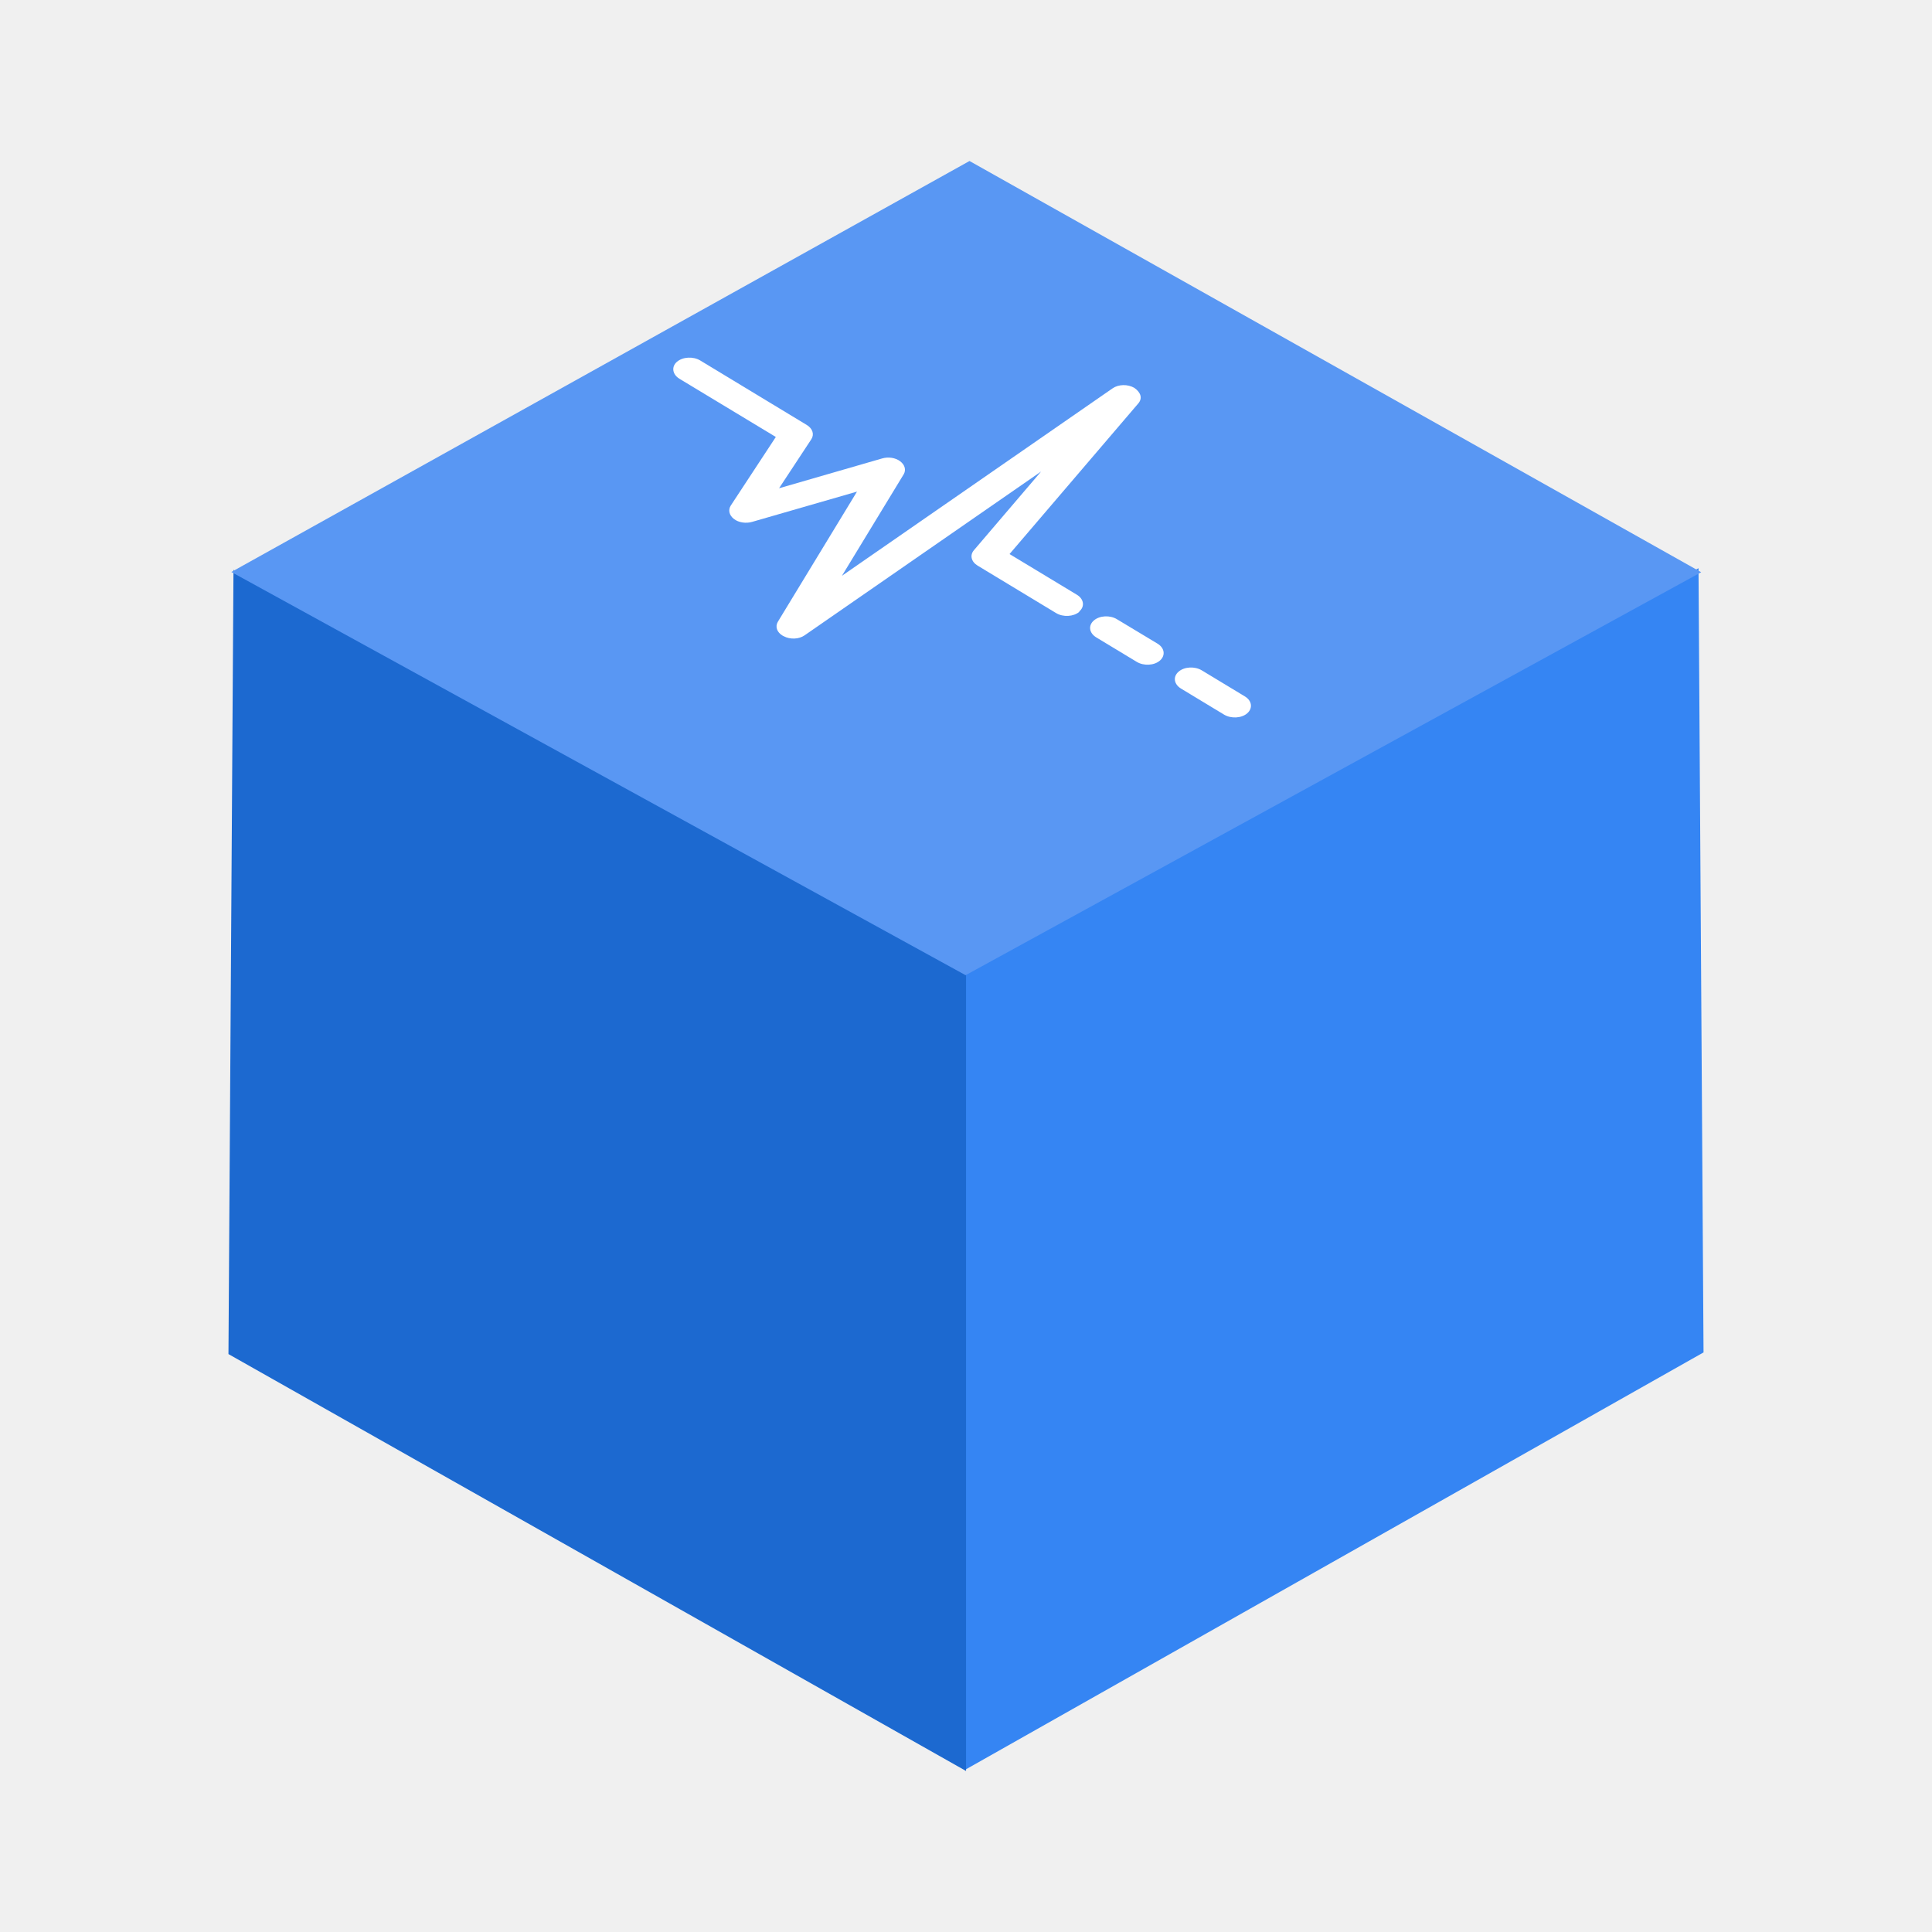
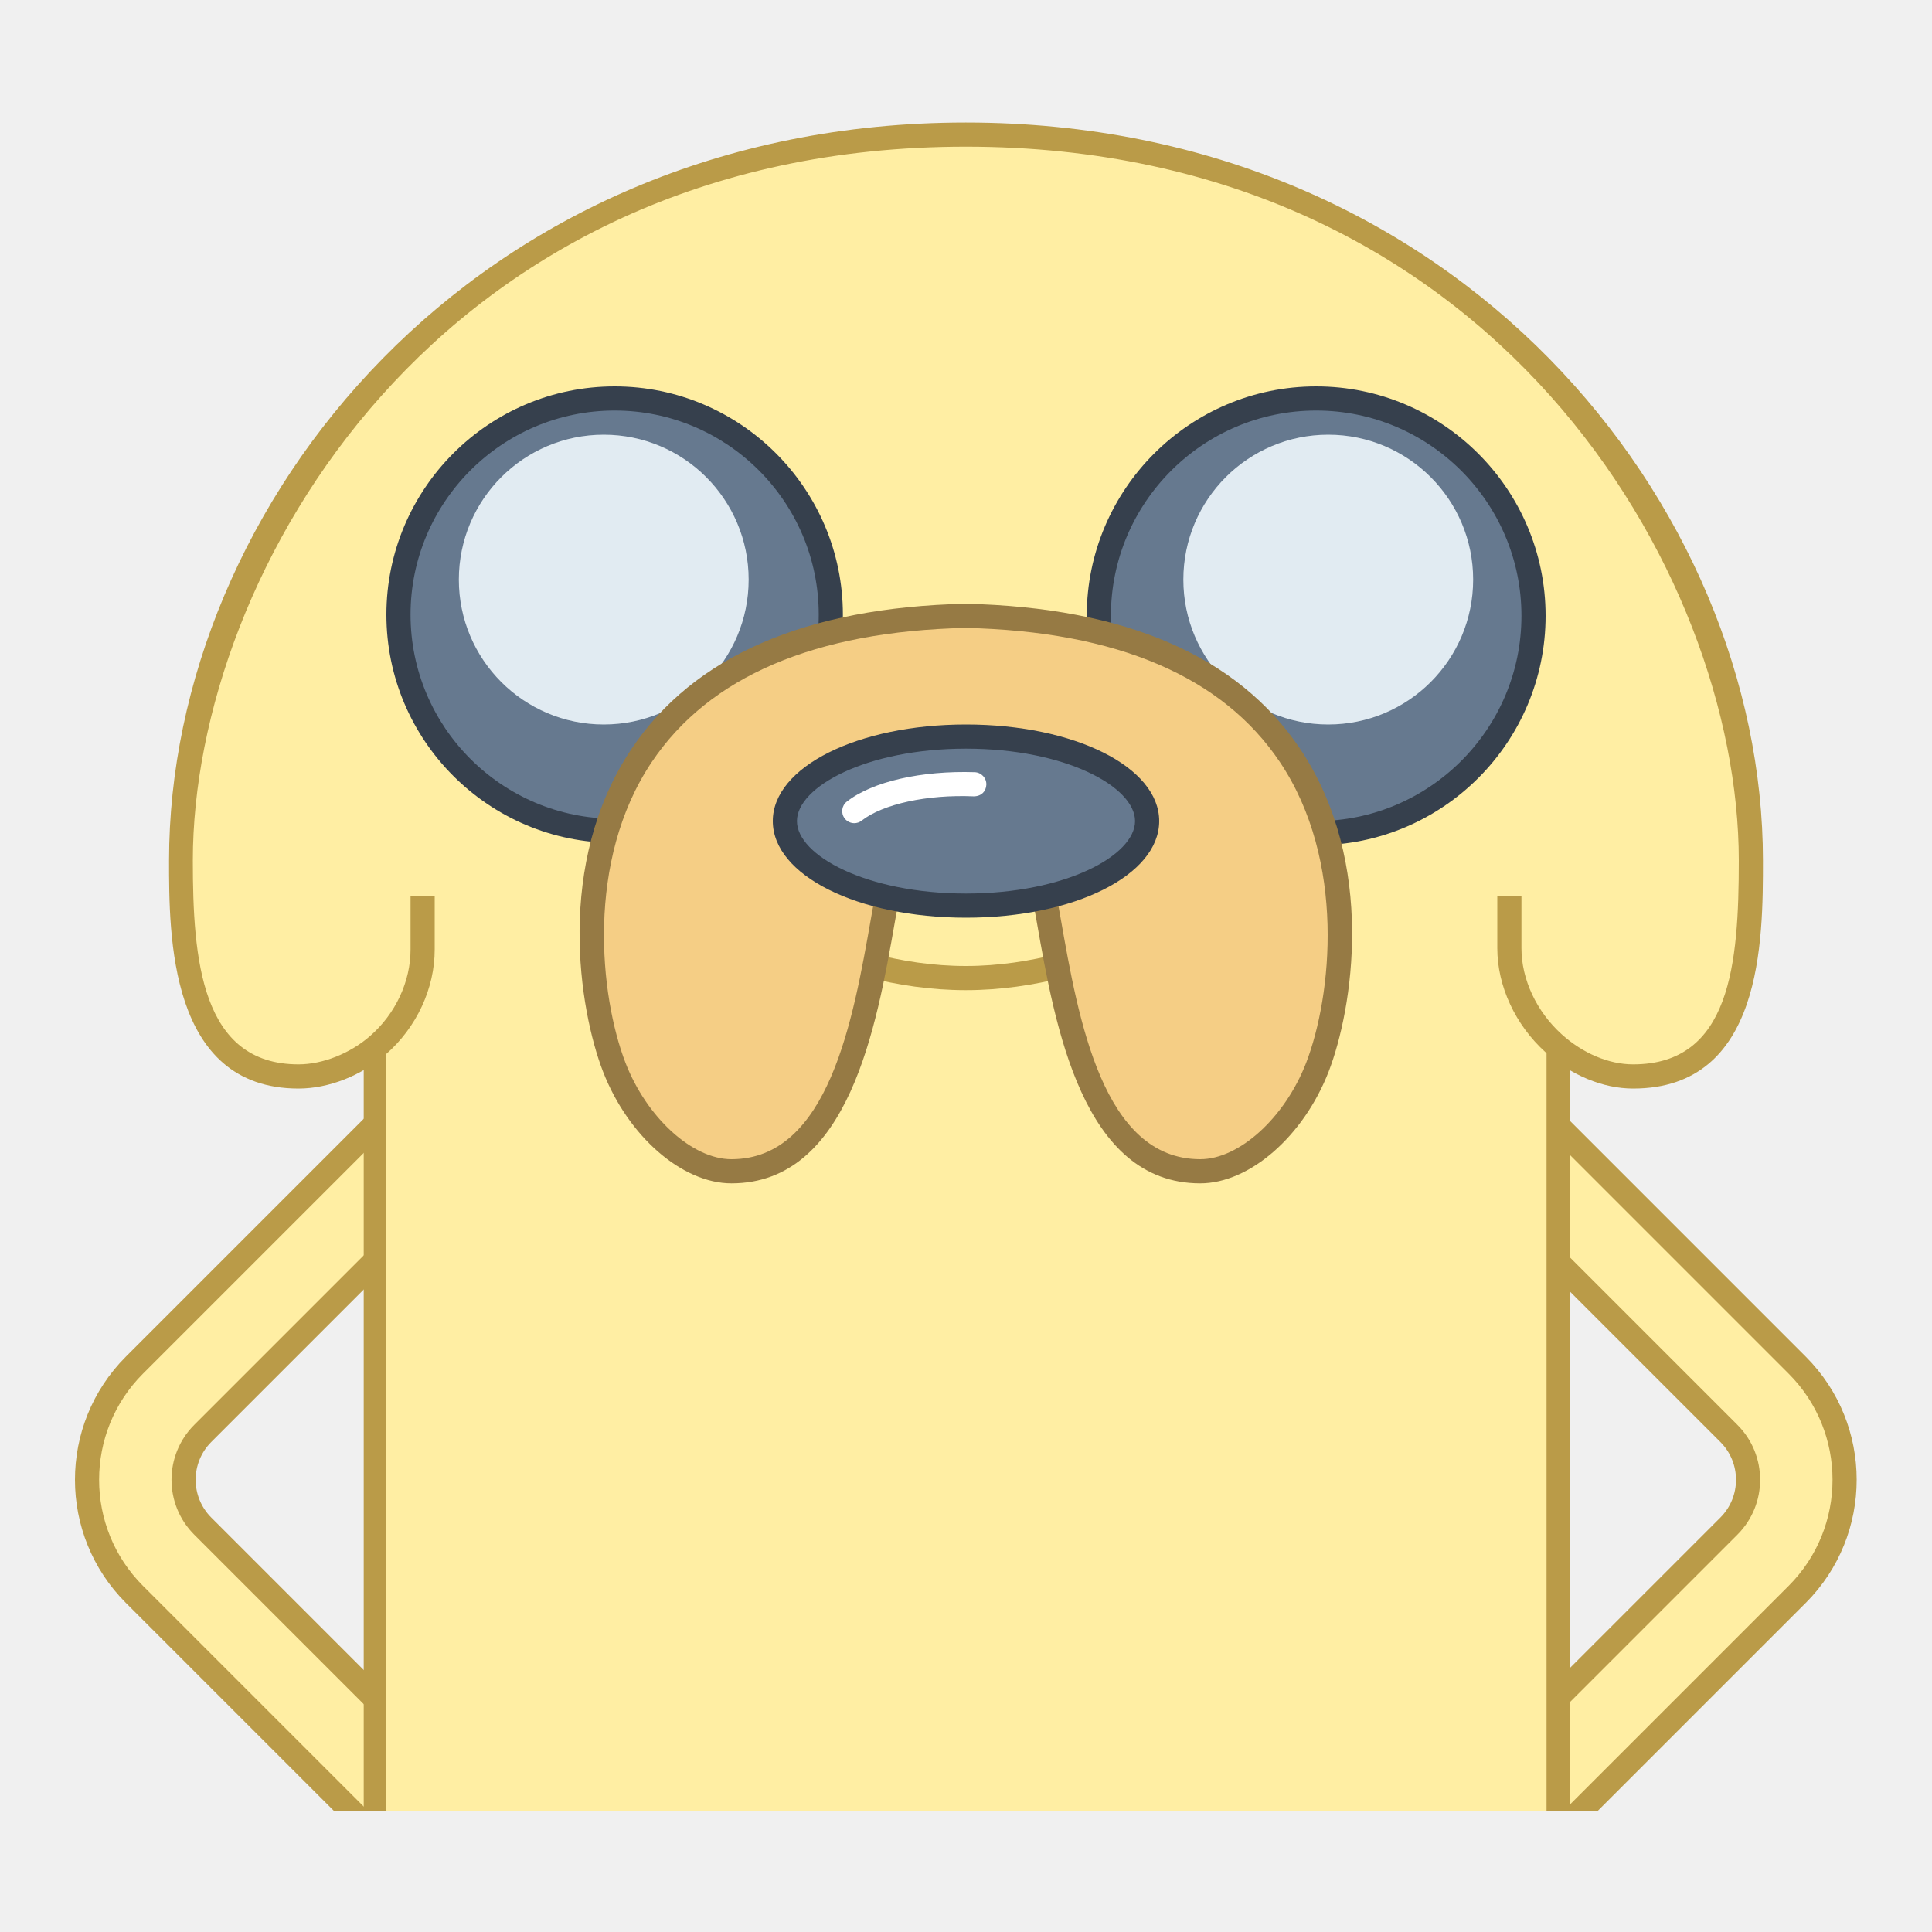
- <svg xmlns="http://www.w3.org/2000/svg" width="240" height="240" version="1.1" viewBox="0 0 63.499 63.499" id="svg14">
-   <defs id="defs18" />
-   <g transform="matrix(3.664771,0,0,3.664771,0.721593,0.721593)" id="g12">
-     <g id="g8" style="fill-rule:evenodd;stroke-width:0.015">
-       <path d="M 8.466,15.671 15.081,11.932 15.036,4.899 8.466,8.499 Z" id="path2" style="fill:#3585f3" />
-       <path d="M 8.467,15.686 1.852,11.947 1.897,4.914 l 6.57,3.6 z" id="path4" style="fill:#1c69d0" />
-       <path d="M 1.878,4.933 8.498,1.247 15.06,4.935 8.463,8.549 Z" id="path6" style="fill:#5997f3" />
-     </g>
-     <path d="M 9.483,5.29 C 9.431,5.334 9.338,5.34 9.274,5.301 L 8.571,4.876 C 8.513,4.841 8.499,4.782 8.538,4.737 l 0.602,-0.705 -2.121,1.469 C 6.969,5.536 6.89,5.54 6.832,5.509 6.828,5.507 6.825,5.506 6.822,5.504 6.77,5.473 6.753,5.422 6.78,5.378 l 0.709,-1.166 -0.939,0.271 C 6.494,4.5 6.426,4.49 6.385,4.457 6.342,4.424 6.332,4.376 6.357,4.337 l 0.404,-0.615 -0.866,-0.523 C 5.833,3.16 5.823,3.092 5.874,3.048 5.926,3.003 6.02,2.998 6.083,3.036 l 0.955,0.578 c 0.053,0.032 0.07,0.085 0.041,0.129 l -0.289,0.439 0.923,-0.267 c 0.056,-0.017 0.122,-0.007 0.163,0.025 0.043,0.032 0.055,0.079 0.031,0.118 l -0.553,0.909 2.427,-1.681 c 0.053,-0.037 0.136,-0.039 0.196,-0.004 0.06,0.043 0.073,0.095 0.034,0.14 l -1.154,1.35 0.604,0.365 c 0.063,0.038 0.073,0.106 0.021,0.15 z M 10.185,5.576 9.821,5.357 C 9.758,5.318 9.664,5.323 9.613,5.368 c -0.052,0.045 -0.042,0.112 0.021,0.151 l 0.364,0.22 c 0.063,0.038 0.157,0.033 0.208,-0.012 0.051,-0.045 0.042,-0.112 -0.021,-0.151 z m 0.783,0.473 -0.387,-0.234 c -0.063,-0.038 -0.157,-0.033 -0.208,0.012 -0.052,0.045 -0.042,0.112 0.021,0.151 l 0.387,0.234 c 0.063,0.038 0.157,0.033 0.208,-0.012 0.051,-0.045 0.042,-0.113 -0.021,-0.151 z" id="path10" style="fill:#ffffff;stroke-width:0.045" />
+ <svg xmlns="http://www.w3.org/2000/svg" viewBox="0 0 80 80" width="240px" height="240px">
+   <path fill="#ba9b48" d="M71.237,62.838L59.075,75h7.07l8.627-8.627c2.812-2.812,2.812-7.387,0-10.198L60.34,41.742 l-3.535,3.535L71.237,59.71C72.1,60.572,72.1,61.976,71.237,62.838z" />
+   <path fill="#ffeea3" d="M71.944,63.545L60.489,75h4.242l9.334-9.334c2.422-2.422,2.422-6.362,0-8.784L59.633,42.449 l-2.121,2.121l14.433,14.433C73.196,60.255,73.196,62.293,71.944,63.545z" />
+   <path fill="#ba9b48" d="M13.84,75h7.07L8.748,62.838c-0.862-0.862-0.862-2.266,0-3.128l14.433-14.433l-3.535-3.535 L5.213,56.175c-2.812,2.812-2.812,7.387,0,10.198L13.84,75z" />
+   <path fill="#ffeea3" d="M15.254,75h4.242L8.041,63.545c-1.252-1.252-1.252-3.29,0-4.542L22.474,44.57l-2.121-2.121 L5.92,56.882c-2.422,2.422-2.422,6.362,0,8.784L15.254,75z" />
+   <rect width="49" height="49.875" x="15.493" y="25.125" fill="#ffeea3" />
+   <polygon fill="#ba9b48" points="15.993,75 15.993,26.588 64.039,26.588 64.039,75 64.993,75 64.993,25.588 15.061,25.52 15.061,75" />
+   <path fill="#ffeea3" d="M57.1,39.5l-39.6-0.191c0.005,1.498-0.702,2.971-1.85,3.971c-0.841,0.733-2.064,1.295-3.289,1.295 c-4.804,0-4.876-5.604-4.876-8.944c0-13.358,11.378-30.056,32.508-30.056S72.5,22.273,72.5,35.631c0,3.34,0,8.944-4.876,8.944 c-1.256,0-2.453-0.616-3.292-1.375c-1.117-1.009-1.832-2.453-1.832-3.935L57.7,39.3L57.1,39.5z" />
+   <path fill="#ba9b48" d="M67.624,45.074c-1.248,0-2.57-0.548-3.627-1.503C62.746,42.441,62,40.831,62,39.265V37.11h1v2.154 c0,1.288,0.623,2.621,1.667,3.564c0.876,0.791,1.954,1.245,2.957,1.245c4.038,0,4.376-4.171,4.376-8.443 c0-11.92-10.173-29.557-32.007-29.557c-21.835,0-32.008,17.637-32.008,29.557c0,4.085,0.338,8.443,4.376,8.443 c0.996,0,2.131-0.448,2.96-1.171c1.056-0.919,1.683-2.262,1.679-3.592V37.11h1v2.199c0.005,1.614-0.751,3.24-2.022,4.348 c-1.019,0.888-2.37,1.417-3.616,1.417C6.985,45.074,7,38.696,7,35.631C7,20.936,19.605,5.074,39.993,5.074S73,20.936,73,35.631 C73,38.931,73,45.074,67.624,45.074z" />
+   <path fill="#ba9b48" d="M39.993,41c-5.791,0-10.423-3.394-10.616-3.538l0.596-0.803C30.018,36.692,34.541,40,39.993,40 c5.451,0,9.975-3.308,10.02-3.341l0.596,0.803C50.415,37.606,45.783,41,39.993,41z" />
+   <circle cx="25.451" cy="25.451" r="8.951" fill="#66798f" />
+   <path fill="#36404d" d="M25.451,34.902c-5.211,0-9.451-4.24-9.451-9.451S20.24,16,25.451,16s9.451,4.24,9.451,9.451 S30.662,34.902,25.451,34.902z M25.451,17C20.791,17,17,20.791,17,25.451s3.791,8.451,8.451,8.451s8.451-3.791,8.451-8.451 S30.111,17,25.451,17z" />
+   <circle cx="25" cy="24" r="6" fill="#e1ebf2" />
+   <circle cx="54.5" cy="25.5" r="9" fill="#66798f" />
+   <path fill="#36404d" d="M54.5,35c-5.238,0-9.5-4.262-9.5-9.5s4.262-9.5,9.5-9.5s9.5,4.262,9.5,9.5S59.738,35,54.5,35z M54.5,17c-4.687,0-8.5,3.813-8.5,8.5s3.813,8.5,8.5,8.5s8.5-3.813,8.5-8.5S59.187,17,54.5,17z" />
+   <circle cx="55" cy="24" r="6" fill="#e1ebf2" />
+   <path fill="#f5ce85" d="M39.993,25.5c-17.748,0.402-16.179,14.485-14.56,18.685c0.987,2.546,3.042,4.315,4.853,4.315 c4.853,0,5.694-7.307,6.472-11.507c0.307-1.769,1.797-2.474,3.235-2.646c1.44,0.172,2.929,0.877,3.235,2.646 c0.776,4.2,1.618,11.507,6.472,11.507c1.812,0,3.867-1.769,4.853-4.315C56.171,39.985,57.741,25.902,39.993,25.5z" />
+   <path fill="#967a44" d="M49.699,49c-4.87,0-6.012-6.509-6.767-10.815c-0.067-0.384-0.133-0.753-0.196-1.101 c-0.274-1.582-1.63-2.089-2.743-2.233c-1.114,0.145-2.47,0.651-2.743,2.228c-0.065,0.355-0.13,0.726-0.198,1.111 C36.297,42.494,35.154,49,30.286,49c-2.042,0-4.279-1.949-5.319-4.635c-0.981-2.546-1.995-8.612,1.186-13.36 C28.721,27.17,33.374,25.15,39.981,25c6.631,0.15,11.283,2.17,13.852,6.005C57.014,35.753,56,41.819,55.02,44.364 C53.979,47.051,51.741,49,49.699,49z M39.993,33.843l0.06,0.008c2.036,0.243,3.373,1.357,3.667,3.058 c0.064,0.345,0.13,0.717,0.197,1.104C44.656,42.228,45.669,48,49.699,48c1.618,0,3.505-1.718,4.388-3.996 c1.063-2.762,1.653-8.355-1.085-12.442c-2.377-3.549-6.757-5.42-13.021-5.562c-6.24,0.142-10.621,2.013-12.998,5.562 c-2.738,4.087-2.148,9.681-1.084,12.443C26.781,46.282,28.668,48,30.286,48c4.028,0,5.041-5.77,5.781-9.983 c0.068-0.389,0.134-0.763,0.199-1.114c0.293-1.694,1.63-2.809,3.667-3.052L39.993,33.843z" />
+   <g>
+     <path fill="#66798f" d="M47.5,34c0-1.933-3.358-3.5-7.5-3.5s-7.5,1.567-7.5,3.5s3.358,3.5,7.5,3.5S47.5,35.933,47.5,34z" />
+     <path fill="#36404d" d="M40,38c-4.486,0-8-1.757-8-4s3.514-4,8-4s8,1.757,8,4S44.486,38,40,38z M40,31c-4.125,0-7,1.581-7,3 s2.875,3,7,3s7-1.581,7-3S44.125,31,40,31z" />
+   </g>
+   <g>
+     <path fill="#fff" d="M35.374,34.086c-0.148,0-0.295-0.065-0.394-0.191c-0.17-0.218-0.132-0.532,0.085-0.702 c1.068-0.836,3.095-1.289,5.297-1.218c0.275,0.011,0.491,0.243,0.48,0.52c-0.011,0.275-0.209,0.478-0.52,0.48 c-1.928-0.084-3.765,0.319-4.641,1.005C35.591,34.051,35.482,34.086,35.374,34.086z" />
  </g>
</svg>
